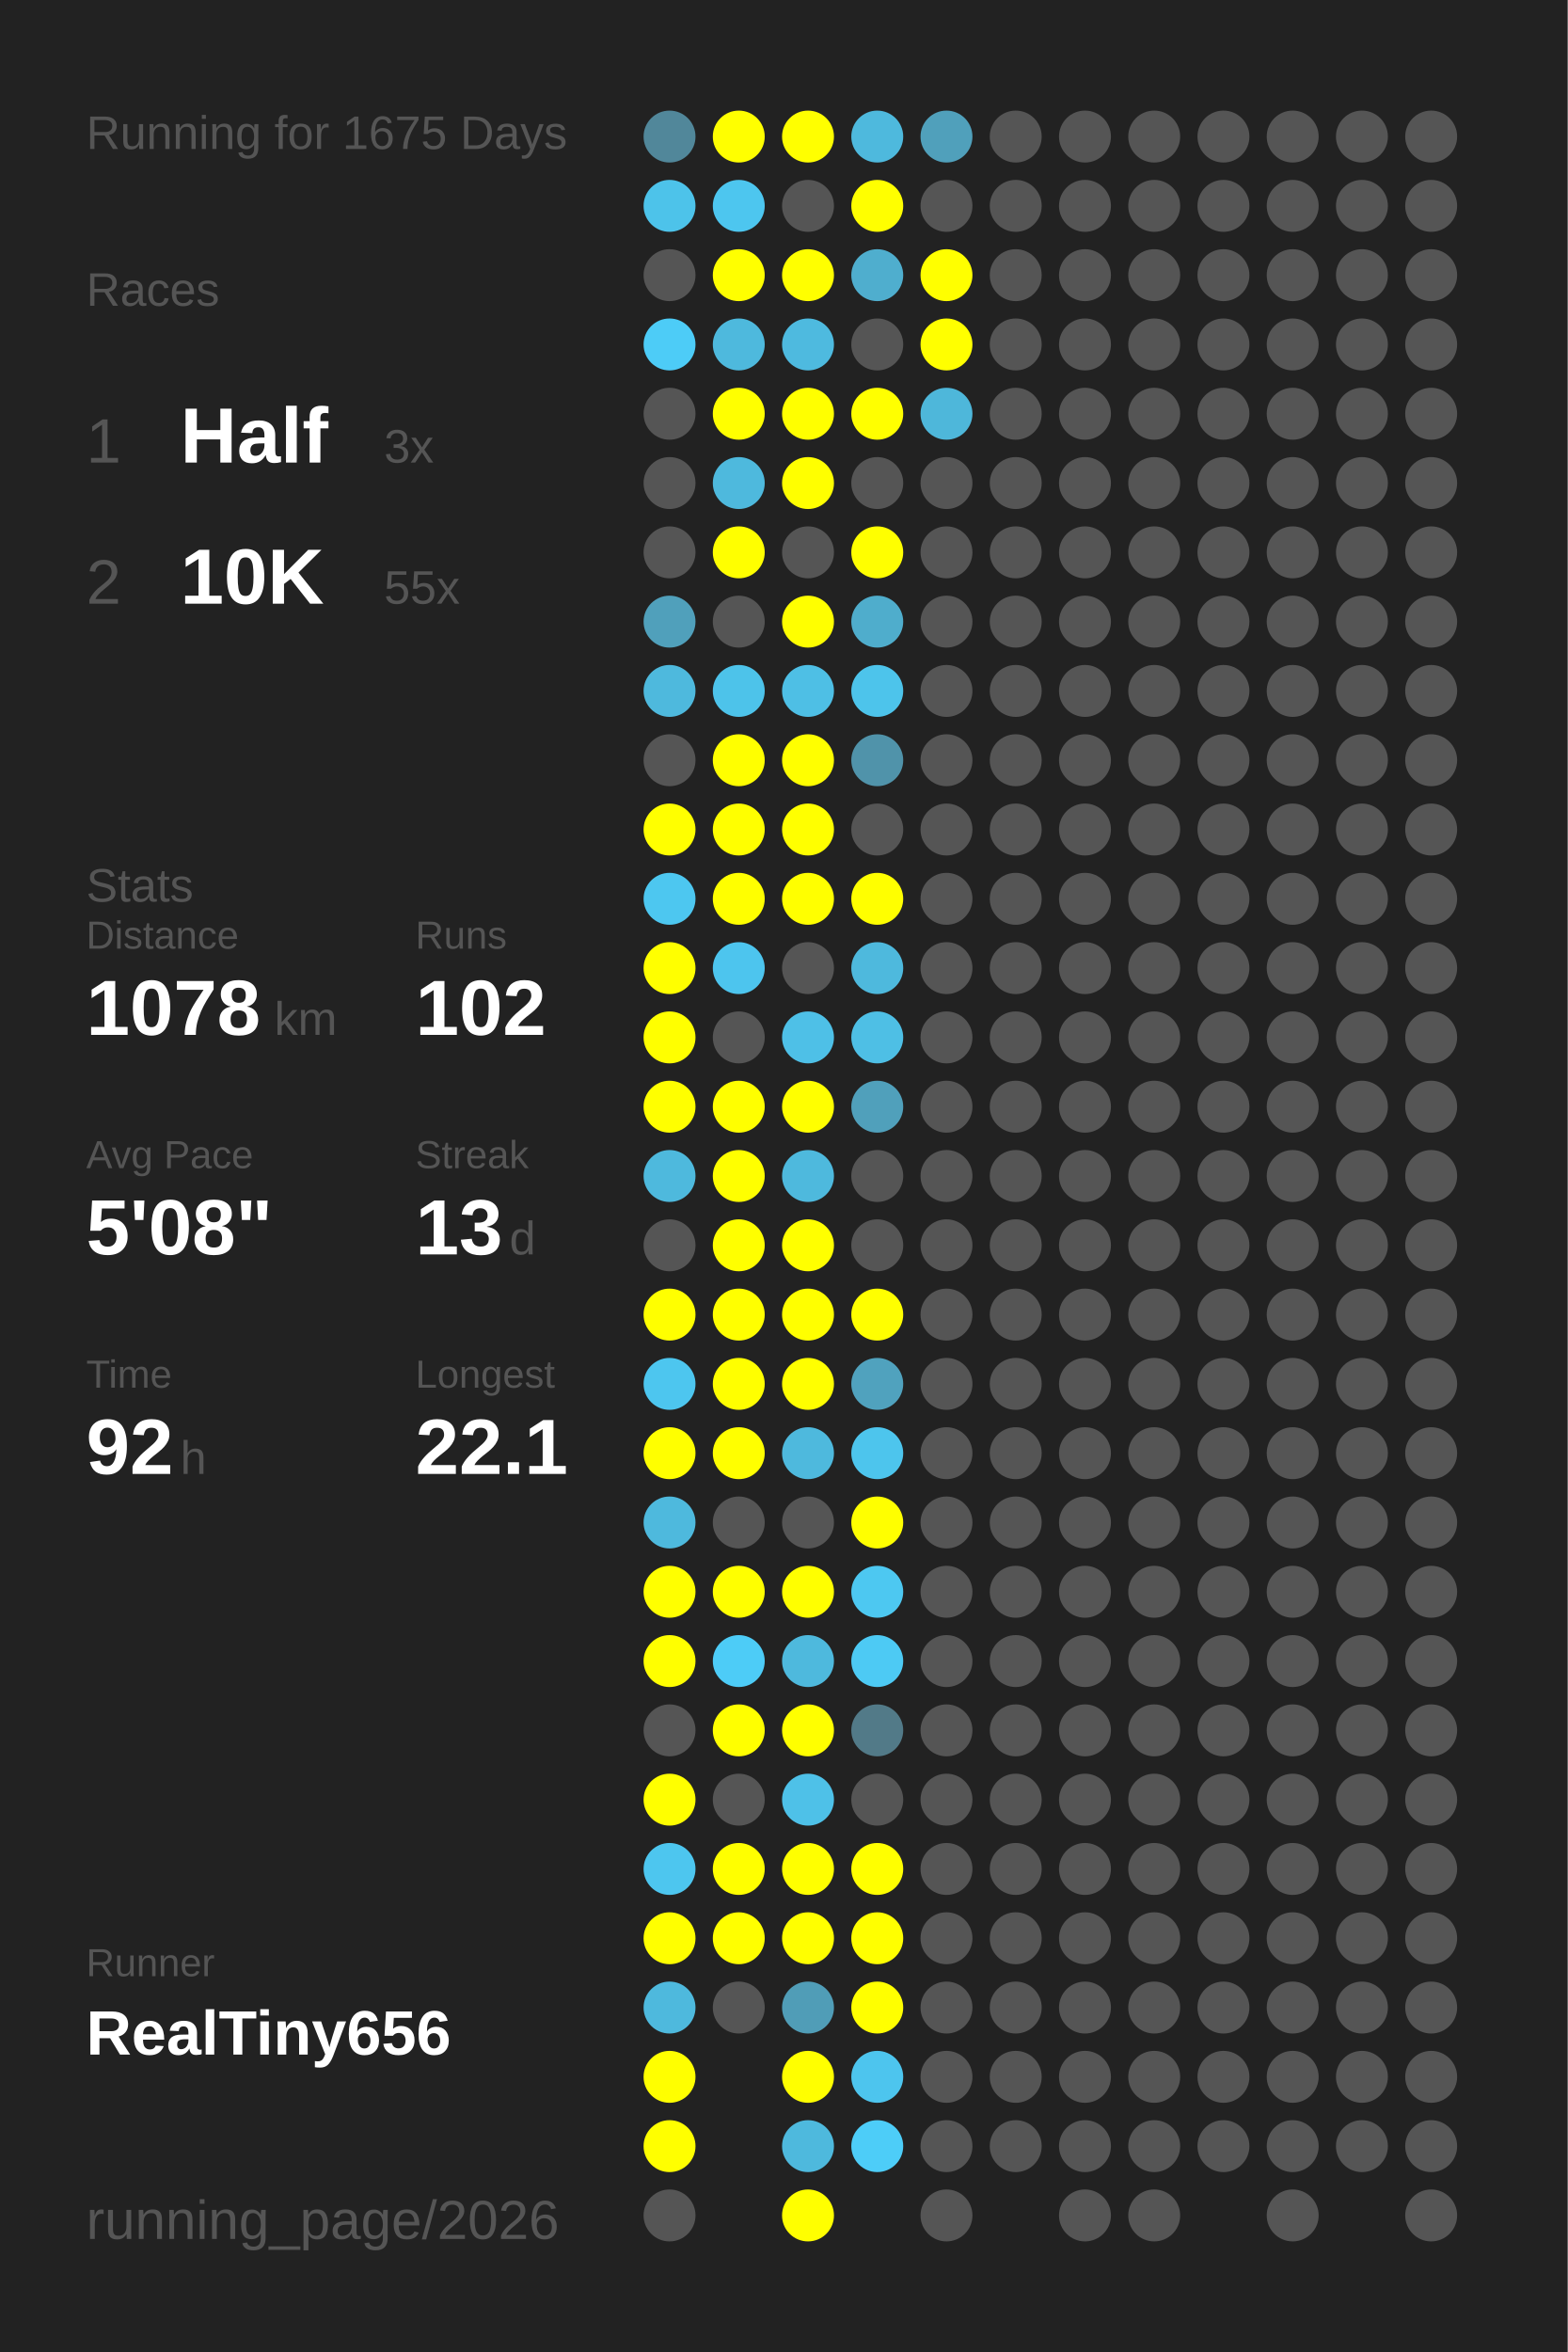
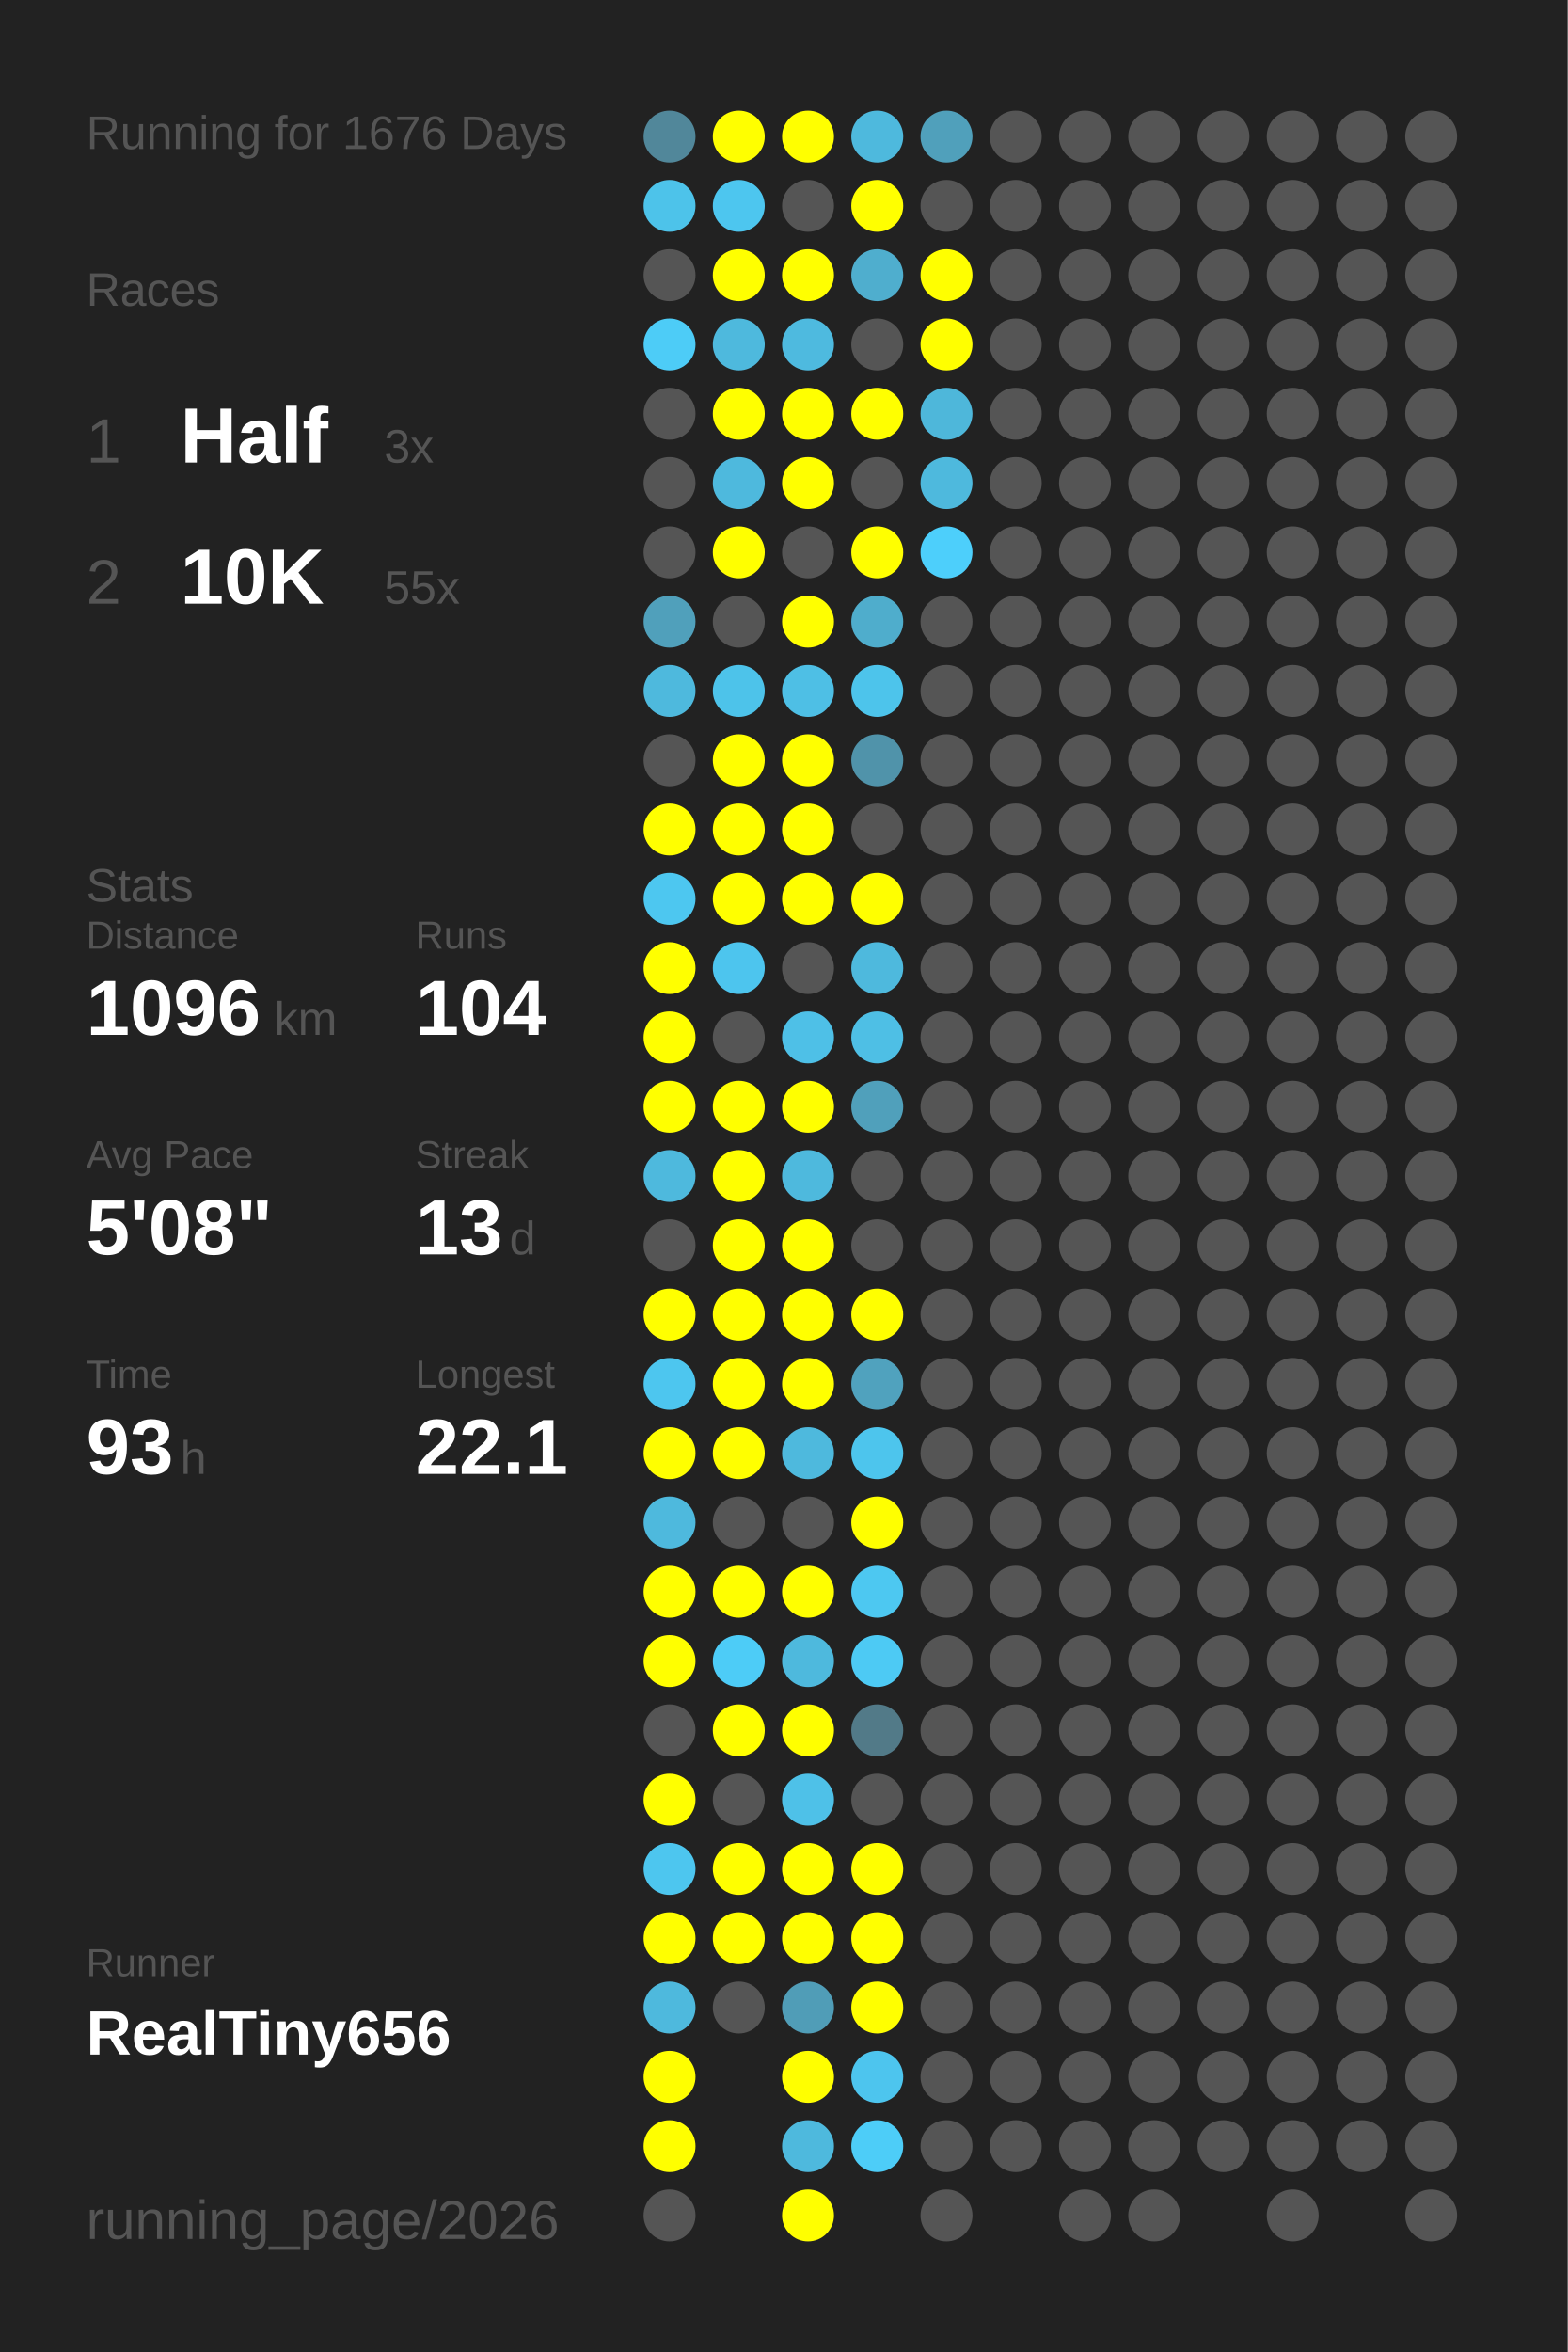
<svg xmlns="http://www.w3.org/2000/svg" baseProfile="full" height="300mm" version="1.1" viewBox="0,0,200,300" width="200mm">
  <defs />
  <rect fill="#222222" height="300" width="200" x="0" y="0" />
-   <text fill="#555555" style="font-size:6px; font-family:Arial;" x="11" y="19">Running for 1675 Days</text>
+   <text fill="#555555" style="font-size:6px; font-family:Arial;" x="11" y="19">Running for 1676 Days</text>
  <text fill="#555555" style="font-size:6px; font-family:Arial;" x="11" y="39">Races</text>
  <text fill="#555555" style="font-size:8px; font-family:Arial;" x="11" y="59">1</text>
  <text fill="#FFFFFF" style="font-size:10px; font-family:Arial; font-weight:bold;" x="23" y="59">Half</text>
  <text fill="#555555" style="font-size:6px; font-family:Arial;" x="49" y="59">3x</text>
  <text fill="#555555" style="font-size:8px; font-family:Arial;" x="11" y="77">2</text>
  <text fill="#FFFFFF" style="font-size:10px; font-family:Arial; font-weight:bold;" x="23" y="77">10K</text>
  <text fill="#555555" style="font-size:6px; font-family:Arial;" x="49" y="77">55x</text>
  <text fill="#555555" style="font-size:6px; font-family:Arial;" x="11" y="115">Stats</text>
  <text fill="#555555" style="font-size:5px; font-family:Arial;" x="11" y="121">Distance</text>
-   <text fill="#FFFFFF" style="font-size:10px; font-family:Arial; font-weight:bold;" x="11" y="132">1078</text>
+   <text fill="#FFFFFF" style="font-size:10px; font-family:Arial; font-weight:bold;" x="11" y="132">1096</text>
  <text fill="#555555" style="font-size:6px; font-family:Arial;" x="35" y="132">km</text>
  <text fill="#555555" style="font-size:5px; font-family:Arial;" x="53" y="121">Runs</text>
-   <text fill="#FFFFFF" style="font-size:10px; font-family:Arial; font-weight:bold;" x="53" y="132">102</text>
+   <text fill="#FFFFFF" style="font-size:10px; font-family:Arial; font-weight:bold;" x="53" y="132">104</text>
  <text fill="#555555" style="font-size:5px; font-family:Arial;" x="11" y="149">Avg Pace</text>
  <text fill="#FFFFFF" style="font-size:10px; font-family:Arial; font-weight:bold;" x="11" y="160">5'08"</text>
  <text fill="#555555" style="font-size:5px; font-family:Arial;" x="53" y="149">Streak</text>
  <text fill="#FFFFFF" style="font-size:10px; font-family:Arial; font-weight:bold;" x="53" y="160">13</text>
  <text fill="#555555" style="font-size:6px; font-family:Arial;" x="65" y="160">d</text>
  <text fill="#555555" style="font-size:5px; font-family:Arial;" x="11" y="177">Time</text>
-   <text fill="#FFFFFF" style="font-size:10px; font-family:Arial; font-weight:bold;" x="11" y="188">92</text>
+   <text fill="#FFFFFF" style="font-size:10px; font-family:Arial; font-weight:bold;" x="11" y="188">93</text>
  <text fill="#555555" style="font-size:6px; font-family:Arial;" x="23" y="188">h</text>
  <text fill="#555555" style="font-size:5px; font-family:Arial;" x="53" y="177">Longest</text>
  <text fill="#FFFFFF" style="font-size:10px; font-family:Arial; font-weight:bold;" x="53" y="188">22.1</text>
  <text fill="#555555" style="font-size:5px; font-family:Arial;" x="11" y="252.065">Runner</text>
  <text fill="#FFFFFF" style="font-size:8px; font-family:Arial; font-weight:bold;" x="11" y="262.065">RealTiny656</text>
  <text fill="#555555" style="font-size:7px; font-family:Arial;" x="11" y="285.581">running_page/2026</text>
  <circle cx="85.417" cy="17.419" fill="#51879a" r="3.312" />
  <circle cx="85.417" cy="26.258" fill="#4dc3ea" r="3.312" />
  <circle cx="85.417" cy="35.097" fill="#555555" r="3.312" />
  <circle cx="85.417" cy="43.935" fill="#4dccf7" r="3.312" />
  <circle cx="85.417" cy="52.774" fill="#555555" r="3.312" />
  <circle cx="85.417" cy="61.613" fill="#555555" r="3.312" />
  <circle cx="85.417" cy="70.452" fill="#555555" r="3.312" />
  <circle cx="85.417" cy="79.29" fill="#50a0bb" r="3.312" />
  <circle cx="85.417" cy="88.129" fill="#4eb9dd" r="3.312" />
  <circle cx="85.417" cy="96.968" fill="#555555" r="3.312" />
  <circle cx="85.417" cy="105.806" fill="#FFFF00" r="3.312" />
  <circle cx="85.417" cy="114.645" fill="#4dc7f0" r="3.312" />
  <circle cx="85.417" cy="123.484" fill="#FFFF00" r="3.312" />
  <circle cx="85.417" cy="132.323" fill="#FFFF00" r="3.312" />
  <circle cx="85.417" cy="141.161" fill="#FFFF00" r="3.312" />
  <circle cx="85.417" cy="150" fill="#4eb9dd" r="3.312" />
  <circle cx="85.417" cy="158.839" fill="#555555" r="3.312" />
  <circle cx="85.417" cy="167.677" fill="#FFFF00" r="3.312" />
  <circle cx="85.417" cy="176.516" fill="#4dc6ef" r="3.312" />
  <circle cx="85.417" cy="185.355" fill="#FFFF00" r="3.312" />
  <circle cx="85.417" cy="194.194" fill="#4eb9dd" r="3.312" />
  <circle cx="85.417" cy="203.032" fill="#FFFF00" r="3.312" />
  <circle cx="85.417" cy="211.871" fill="#FFFF00" r="3.312" />
  <circle cx="85.417" cy="220.71" fill="#555555" r="3.312" />
  <circle cx="85.417" cy="229.548" fill="#FFFF00" r="3.312" />
  <circle cx="85.417" cy="238.387" fill="#4dc6ef" r="3.312" />
  <circle cx="85.417" cy="247.226" fill="#FFFF00" r="3.312" />
  <circle cx="85.417" cy="256.065" fill="#4eb9dd" r="3.312" />
  <circle cx="85.417" cy="264.903" fill="#FFFF00" r="3.312" />
  <circle cx="85.417" cy="273.742" fill="#FFFF00" r="3.312" />
  <circle cx="85.417" cy="282.581" fill="#555555" r="3.312" />
  <circle cx="94.25" cy="17.419" fill="#FFFF00" r="3.312" />
  <circle cx="94.25" cy="26.258" fill="#4dc6ef" r="3.312" />
  <circle cx="94.25" cy="35.097" fill="#FFFF00" r="3.312" />
  <circle cx="94.25" cy="43.935" fill="#4eb9dd" r="3.312" />
  <circle cx="94.25" cy="52.774" fill="#FFFF00" r="3.312" />
  <circle cx="94.25" cy="61.613" fill="#4eb9dd" r="3.312" />
  <circle cx="94.25" cy="70.452" fill="#FFFF00" r="3.312" />
  <circle cx="94.25" cy="79.29" fill="#555555" r="3.312" />
  <circle cx="94.25" cy="88.129" fill="#4dc3ea" r="3.312" />
  <circle cx="94.25" cy="96.968" fill="#FFFF00" r="3.312" />
  <circle cx="94.25" cy="105.806" fill="#FFFF00" r="3.312" />
  <circle cx="94.25" cy="114.645" fill="#FFFF00" r="3.312" />
  <circle cx="94.25" cy="123.484" fill="#4dc5ee" r="3.312" />
  <circle cx="94.25" cy="132.323" fill="#555555" r="3.312" />
  <circle cx="94.25" cy="141.161" fill="#FFFF00" r="3.312" />
  <circle cx="94.25" cy="150" fill="#FFFF00" r="3.312" />
  <circle cx="94.25" cy="158.839" fill="#FFFF00" r="3.312" />
  <circle cx="94.25" cy="167.677" fill="#FFFF00" r="3.312" />
  <circle cx="94.25" cy="176.516" fill="#FFFF00" r="3.312" />
  <circle cx="94.25" cy="185.355" fill="#FFFF00" r="3.312" />
  <circle cx="94.25" cy="194.194" fill="#555555" r="3.312" />
  <circle cx="94.25" cy="203.032" fill="#FFFF00" r="3.312" />
  <circle cx="94.25" cy="211.871" fill="#4dccf7" r="3.312" />
  <circle cx="94.25" cy="220.71" fill="#FFFF00" r="3.312" />
  <circle cx="94.25" cy="229.548" fill="#555555" r="3.312" />
  <circle cx="94.25" cy="238.387" fill="#FFFF00" r="3.312" />
  <circle cx="94.25" cy="247.226" fill="#FFFF00" r="3.312" />
  <circle cx="94.25" cy="256.065" fill="#555555" r="3.312" />
  <circle cx="103.083" cy="17.419" fill="#FFFF00" r="3.312" />
  <circle cx="103.083" cy="26.258" fill="#555555" r="3.312" />
  <circle cx="103.083" cy="35.097" fill="#FFFF00" r="3.312" />
  <circle cx="103.083" cy="43.935" fill="#4ebadf" r="3.312" />
  <circle cx="103.083" cy="52.774" fill="#FFFF00" r="3.312" />
  <circle cx="103.083" cy="61.613" fill="#FFFF00" r="3.312" />
  <circle cx="103.083" cy="70.452" fill="#555555" r="3.312" />
  <circle cx="103.083" cy="79.29" fill="#FFFF00" r="3.312" />
  <circle cx="103.083" cy="88.129" fill="#4ebfe5" r="3.312" />
  <circle cx="103.083" cy="96.968" fill="#FFFF00" r="3.312" />
  <circle cx="103.083" cy="105.806" fill="#FFFF00" r="3.312" />
  <circle cx="103.083" cy="114.645" fill="#FFFF00" r="3.312" />
  <circle cx="103.083" cy="123.484" fill="#555555" r="3.312" />
  <circle cx="103.083" cy="132.323" fill="#4ec0e7" r="3.312" />
  <circle cx="103.083" cy="141.161" fill="#FFFF00" r="3.312" />
  <circle cx="103.083" cy="150" fill="#4eb9dd" r="3.312" />
  <circle cx="103.083" cy="158.839" fill="#FFFF00" r="3.312" />
  <circle cx="103.083" cy="167.677" fill="#FFFF00" r="3.312" />
  <circle cx="103.083" cy="176.516" fill="#FFFF00" r="3.312" />
  <circle cx="103.083" cy="185.355" fill="#4eb9dd" r="3.312" />
  <circle cx="103.083" cy="194.194" fill="#555555" r="3.312" />
  <circle cx="103.083" cy="203.032" fill="#FFFF00" r="3.312" />
  <circle cx="103.083" cy="211.871" fill="#4eb9dd" r="3.312" />
  <circle cx="103.083" cy="220.71" fill="#FFFF00" r="3.312" />
  <circle cx="103.083" cy="229.548" fill="#4ec1e8" r="3.312" />
  <circle cx="103.083" cy="238.387" fill="#FFFF00" r="3.312" />
  <circle cx="103.083" cy="247.226" fill="#FFFF00" r="3.312" />
  <circle cx="103.083" cy="256.065" fill="#509db7" r="3.312" />
  <circle cx="103.083" cy="264.903" fill="#FFFF00" r="3.312" />
  <circle cx="103.083" cy="273.742" fill="#4eb9dd" r="3.312" />
  <circle cx="103.083" cy="282.581" fill="#FFFF00" r="3.312" />
  <circle cx="111.917" cy="17.419" fill="#4eb9dd" r="3.312" />
  <circle cx="111.917" cy="26.258" fill="#FFFF00" r="3.312" />
  <circle cx="111.917" cy="35.097" fill="#4faece" r="3.312" />
  <circle cx="111.917" cy="43.935" fill="#555555" r="3.312" />
  <circle cx="111.917" cy="52.774" fill="#FFFF00" r="3.312" />
  <circle cx="111.917" cy="61.613" fill="#555555" r="3.312" />
  <circle cx="111.917" cy="70.452" fill="#FFFF00" r="3.312" />
  <circle cx="111.917" cy="79.29" fill="#4fadcc" r="3.312" />
  <circle cx="111.917" cy="88.129" fill="#4dc4eb" r="3.312" />
  <circle cx="111.917" cy="96.968" fill="#5093aa" r="3.312" />
  <circle cx="111.917" cy="105.806" fill="#555555" r="3.312" />
  <circle cx="111.917" cy="114.645" fill="#FFFF00" r="3.312" />
  <circle cx="111.917" cy="123.484" fill="#4eb9dd" r="3.312" />
  <circle cx="111.917" cy="132.323" fill="#4ebfe5" r="3.312" />
  <circle cx="111.917" cy="141.161" fill="#50a0bb" r="3.312" />
  <circle cx="111.917" cy="150" fill="#555555" r="3.312" />
  <circle cx="111.917" cy="158.839" fill="#555555" r="3.312" />
  <circle cx="111.917" cy="167.677" fill="#FFFF00" r="3.312" />
  <circle cx="111.917" cy="176.516" fill="#50a2be" r="3.312" />
  <circle cx="111.917" cy="185.355" fill="#4dc5ed" r="3.312" />
  <circle cx="111.917" cy="194.194" fill="#FFFF00" r="3.312" />
  <circle cx="111.917" cy="203.032" fill="#4dc8f1" r="3.312" />
  <circle cx="111.917" cy="211.871" fill="#4dcaf4" r="3.312" />
  <circle cx="111.917" cy="220.71" fill="#527a88" r="3.312" />
  <circle cx="111.917" cy="229.548" fill="#555555" r="3.312" />
  <circle cx="111.917" cy="238.387" fill="#FFFF00" r="3.312" />
  <circle cx="111.917" cy="247.226" fill="#FFFF00" r="3.312" />
  <circle cx="111.917" cy="256.065" fill="#FFFF00" r="3.312" />
  <circle cx="111.917" cy="264.903" fill="#4dc5ee" r="3.312" />
  <circle cx="111.917" cy="273.742" fill="#4dcdf8" r="3.312" />
  <circle cx="120.75" cy="17.419" fill="#50a0bb" r="3.312" />
  <circle cx="120.75" cy="26.258" fill="#555555" r="3.312" />
  <circle cx="120.75" cy="35.097" fill="#FFFF00" r="3.312" />
  <circle cx="120.75" cy="43.935" fill="#FFFF00" r="3.312" />
  <circle cx="120.75" cy="52.774" fill="#4eb7da" r="3.312" />
-   <circle cx="120.75" cy="61.613" fill="#555555" r="3.312" />
-   <circle cx="120.75" cy="70.452" fill="#555555" r="3.312" />
+   <circle cx="120.75" cy="61.613" fill="#4eb9dd" r="3.312" />
+   <circle cx="120.75" cy="70.452" fill="#4dcffb" r="3.312" />
  <circle cx="120.75" cy="79.29" fill="#555555" r="3.312" />
  <circle cx="120.75" cy="88.129" fill="#555555" r="3.312" />
  <circle cx="120.75" cy="96.968" fill="#555555" r="3.312" />
  <circle cx="120.75" cy="105.806" fill="#555555" r="3.312" />
  <circle cx="120.75" cy="114.645" fill="#555555" r="3.312" />
  <circle cx="120.75" cy="123.484" fill="#555555" r="3.312" />
  <circle cx="120.75" cy="132.323" fill="#555555" r="3.312" />
  <circle cx="120.75" cy="141.161" fill="#555555" r="3.312" />
  <circle cx="120.75" cy="150" fill="#555555" r="3.312" />
  <circle cx="120.75" cy="158.839" fill="#555555" r="3.312" />
  <circle cx="120.75" cy="167.677" fill="#555555" r="3.312" />
  <circle cx="120.75" cy="176.516" fill="#555555" r="3.312" />
  <circle cx="120.75" cy="185.355" fill="#555555" r="3.312" />
  <circle cx="120.75" cy="194.194" fill="#555555" r="3.312" />
  <circle cx="120.75" cy="203.032" fill="#555555" r="3.312" />
  <circle cx="120.75" cy="211.871" fill="#555555" r="3.312" />
  <circle cx="120.75" cy="220.71" fill="#555555" r="3.312" />
  <circle cx="120.75" cy="229.548" fill="#555555" r="3.312" />
  <circle cx="120.75" cy="238.387" fill="#555555" r="3.312" />
  <circle cx="120.75" cy="247.226" fill="#555555" r="3.312" />
  <circle cx="120.75" cy="256.065" fill="#555555" r="3.312" />
  <circle cx="120.75" cy="264.903" fill="#555555" r="3.312" />
  <circle cx="120.75" cy="273.742" fill="#555555" r="3.312" />
  <circle cx="120.75" cy="282.581" fill="#555555" r="3.312" />
  <circle cx="129.583" cy="17.419" fill="#555555" r="3.312" />
  <circle cx="129.583" cy="26.258" fill="#555555" r="3.312" />
  <circle cx="129.583" cy="35.097" fill="#555555" r="3.312" />
  <circle cx="129.583" cy="43.935" fill="#555555" r="3.312" />
  <circle cx="129.583" cy="52.774" fill="#555555" r="3.312" />
  <circle cx="129.583" cy="61.613" fill="#555555" r="3.312" />
  <circle cx="129.583" cy="70.452" fill="#555555" r="3.312" />
  <circle cx="129.583" cy="79.29" fill="#555555" r="3.312" />
  <circle cx="129.583" cy="88.129" fill="#555555" r="3.312" />
  <circle cx="129.583" cy="96.968" fill="#555555" r="3.312" />
  <circle cx="129.583" cy="105.806" fill="#555555" r="3.312" />
  <circle cx="129.583" cy="114.645" fill="#555555" r="3.312" />
  <circle cx="129.583" cy="123.484" fill="#555555" r="3.312" />
  <circle cx="129.583" cy="132.323" fill="#555555" r="3.312" />
  <circle cx="129.583" cy="141.161" fill="#555555" r="3.312" />
  <circle cx="129.583" cy="150" fill="#555555" r="3.312" />
  <circle cx="129.583" cy="158.839" fill="#555555" r="3.312" />
  <circle cx="129.583" cy="167.677" fill="#555555" r="3.312" />
  <circle cx="129.583" cy="176.516" fill="#555555" r="3.312" />
  <circle cx="129.583" cy="185.355" fill="#555555" r="3.312" />
  <circle cx="129.583" cy="194.194" fill="#555555" r="3.312" />
  <circle cx="129.583" cy="203.032" fill="#555555" r="3.312" />
  <circle cx="129.583" cy="211.871" fill="#555555" r="3.312" />
  <circle cx="129.583" cy="220.71" fill="#555555" r="3.312" />
  <circle cx="129.583" cy="229.548" fill="#555555" r="3.312" />
  <circle cx="129.583" cy="238.387" fill="#555555" r="3.312" />
  <circle cx="129.583" cy="247.226" fill="#555555" r="3.312" />
  <circle cx="129.583" cy="256.065" fill="#555555" r="3.312" />
  <circle cx="129.583" cy="264.903" fill="#555555" r="3.312" />
  <circle cx="129.583" cy="273.742" fill="#555555" r="3.312" />
  <circle cx="138.417" cy="17.419" fill="#555555" r="3.312" />
  <circle cx="138.417" cy="26.258" fill="#555555" r="3.312" />
  <circle cx="138.417" cy="35.097" fill="#555555" r="3.312" />
  <circle cx="138.417" cy="43.935" fill="#555555" r="3.312" />
  <circle cx="138.417" cy="52.774" fill="#555555" r="3.312" />
  <circle cx="138.417" cy="61.613" fill="#555555" r="3.312" />
  <circle cx="138.417" cy="70.452" fill="#555555" r="3.312" />
  <circle cx="138.417" cy="79.29" fill="#555555" r="3.312" />
  <circle cx="138.417" cy="88.129" fill="#555555" r="3.312" />
  <circle cx="138.417" cy="96.968" fill="#555555" r="3.312" />
  <circle cx="138.417" cy="105.806" fill="#555555" r="3.312" />
  <circle cx="138.417" cy="114.645" fill="#555555" r="3.312" />
  <circle cx="138.417" cy="123.484" fill="#555555" r="3.312" />
  <circle cx="138.417" cy="132.323" fill="#555555" r="3.312" />
  <circle cx="138.417" cy="141.161" fill="#555555" r="3.312" />
  <circle cx="138.417" cy="150" fill="#555555" r="3.312" />
  <circle cx="138.417" cy="158.839" fill="#555555" r="3.312" />
  <circle cx="138.417" cy="167.677" fill="#555555" r="3.312" />
  <circle cx="138.417" cy="176.516" fill="#555555" r="3.312" />
  <circle cx="138.417" cy="185.355" fill="#555555" r="3.312" />
  <circle cx="138.417" cy="194.194" fill="#555555" r="3.312" />
  <circle cx="138.417" cy="203.032" fill="#555555" r="3.312" />
  <circle cx="138.417" cy="211.871" fill="#555555" r="3.312" />
  <circle cx="138.417" cy="220.71" fill="#555555" r="3.312" />
  <circle cx="138.417" cy="229.548" fill="#555555" r="3.312" />
  <circle cx="138.417" cy="238.387" fill="#555555" r="3.312" />
  <circle cx="138.417" cy="247.226" fill="#555555" r="3.312" />
  <circle cx="138.417" cy="256.065" fill="#555555" r="3.312" />
  <circle cx="138.417" cy="264.903" fill="#555555" r="3.312" />
  <circle cx="138.417" cy="273.742" fill="#555555" r="3.312" />
  <circle cx="138.417" cy="282.581" fill="#555555" r="3.312" />
  <circle cx="147.25" cy="17.419" fill="#555555" r="3.312" />
  <circle cx="147.25" cy="26.258" fill="#555555" r="3.312" />
  <circle cx="147.25" cy="35.097" fill="#555555" r="3.312" />
  <circle cx="147.25" cy="43.935" fill="#555555" r="3.312" />
  <circle cx="147.25" cy="52.774" fill="#555555" r="3.312" />
  <circle cx="147.25" cy="61.613" fill="#555555" r="3.312" />
  <circle cx="147.25" cy="70.452" fill="#555555" r="3.312" />
  <circle cx="147.25" cy="79.29" fill="#555555" r="3.312" />
  <circle cx="147.25" cy="88.129" fill="#555555" r="3.312" />
  <circle cx="147.25" cy="96.968" fill="#555555" r="3.312" />
  <circle cx="147.25" cy="105.806" fill="#555555" r="3.312" />
  <circle cx="147.25" cy="114.645" fill="#555555" r="3.312" />
  <circle cx="147.25" cy="123.484" fill="#555555" r="3.312" />
  <circle cx="147.25" cy="132.323" fill="#555555" r="3.312" />
  <circle cx="147.25" cy="141.161" fill="#555555" r="3.312" />
  <circle cx="147.25" cy="150" fill="#555555" r="3.312" />
  <circle cx="147.25" cy="158.839" fill="#555555" r="3.312" />
  <circle cx="147.25" cy="167.677" fill="#555555" r="3.312" />
  <circle cx="147.25" cy="176.516" fill="#555555" r="3.312" />
  <circle cx="147.25" cy="185.355" fill="#555555" r="3.312" />
  <circle cx="147.25" cy="194.194" fill="#555555" r="3.312" />
  <circle cx="147.25" cy="203.032" fill="#555555" r="3.312" />
  <circle cx="147.25" cy="211.871" fill="#555555" r="3.312" />
  <circle cx="147.25" cy="220.71" fill="#555555" r="3.312" />
  <circle cx="147.25" cy="229.548" fill="#555555" r="3.312" />
  <circle cx="147.25" cy="238.387" fill="#555555" r="3.312" />
  <circle cx="147.25" cy="247.226" fill="#555555" r="3.312" />
  <circle cx="147.25" cy="256.065" fill="#555555" r="3.312" />
  <circle cx="147.25" cy="264.903" fill="#555555" r="3.312" />
  <circle cx="147.25" cy="273.742" fill="#555555" r="3.312" />
  <circle cx="147.25" cy="282.581" fill="#555555" r="3.312" />
  <circle cx="156.083" cy="17.419" fill="#555555" r="3.312" />
  <circle cx="156.083" cy="26.258" fill="#555555" r="3.312" />
  <circle cx="156.083" cy="35.097" fill="#555555" r="3.312" />
  <circle cx="156.083" cy="43.935" fill="#555555" r="3.312" />
  <circle cx="156.083" cy="52.774" fill="#555555" r="3.312" />
  <circle cx="156.083" cy="61.613" fill="#555555" r="3.312" />
  <circle cx="156.083" cy="70.452" fill="#555555" r="3.312" />
  <circle cx="156.083" cy="79.29" fill="#555555" r="3.312" />
  <circle cx="156.083" cy="88.129" fill="#555555" r="3.312" />
  <circle cx="156.083" cy="96.968" fill="#555555" r="3.312" />
  <circle cx="156.083" cy="105.806" fill="#555555" r="3.312" />
  <circle cx="156.083" cy="114.645" fill="#555555" r="3.312" />
  <circle cx="156.083" cy="123.484" fill="#555555" r="3.312" />
  <circle cx="156.083" cy="132.323" fill="#555555" r="3.312" />
  <circle cx="156.083" cy="141.161" fill="#555555" r="3.312" />
  <circle cx="156.083" cy="150" fill="#555555" r="3.312" />
  <circle cx="156.083" cy="158.839" fill="#555555" r="3.312" />
  <circle cx="156.083" cy="167.677" fill="#555555" r="3.312" />
  <circle cx="156.083" cy="176.516" fill="#555555" r="3.312" />
  <circle cx="156.083" cy="185.355" fill="#555555" r="3.312" />
  <circle cx="156.083" cy="194.194" fill="#555555" r="3.312" />
  <circle cx="156.083" cy="203.032" fill="#555555" r="3.312" />
  <circle cx="156.083" cy="211.871" fill="#555555" r="3.312" />
  <circle cx="156.083" cy="220.71" fill="#555555" r="3.312" />
  <circle cx="156.083" cy="229.548" fill="#555555" r="3.312" />
  <circle cx="156.083" cy="238.387" fill="#555555" r="3.312" />
  <circle cx="156.083" cy="247.226" fill="#555555" r="3.312" />
  <circle cx="156.083" cy="256.065" fill="#555555" r="3.312" />
  <circle cx="156.083" cy="264.903" fill="#555555" r="3.312" />
  <circle cx="156.083" cy="273.742" fill="#555555" r="3.312" />
  <circle cx="164.917" cy="17.419" fill="#555555" r="3.312" />
  <circle cx="164.917" cy="26.258" fill="#555555" r="3.312" />
  <circle cx="164.917" cy="35.097" fill="#555555" r="3.312" />
  <circle cx="164.917" cy="43.935" fill="#555555" r="3.312" />
  <circle cx="164.917" cy="52.774" fill="#555555" r="3.312" />
  <circle cx="164.917" cy="61.613" fill="#555555" r="3.312" />
  <circle cx="164.917" cy="70.452" fill="#555555" r="3.312" />
  <circle cx="164.917" cy="79.29" fill="#555555" r="3.312" />
  <circle cx="164.917" cy="88.129" fill="#555555" r="3.312" />
  <circle cx="164.917" cy="96.968" fill="#555555" r="3.312" />
  <circle cx="164.917" cy="105.806" fill="#555555" r="3.312" />
  <circle cx="164.917" cy="114.645" fill="#555555" r="3.312" />
  <circle cx="164.917" cy="123.484" fill="#555555" r="3.312" />
  <circle cx="164.917" cy="132.323" fill="#555555" r="3.312" />
  <circle cx="164.917" cy="141.161" fill="#555555" r="3.312" />
  <circle cx="164.917" cy="150" fill="#555555" r="3.312" />
  <circle cx="164.917" cy="158.839" fill="#555555" r="3.312" />
  <circle cx="164.917" cy="167.677" fill="#555555" r="3.312" />
  <circle cx="164.917" cy="176.516" fill="#555555" r="3.312" />
  <circle cx="164.917" cy="185.355" fill="#555555" r="3.312" />
  <circle cx="164.917" cy="194.194" fill="#555555" r="3.312" />
  <circle cx="164.917" cy="203.032" fill="#555555" r="3.312" />
  <circle cx="164.917" cy="211.871" fill="#555555" r="3.312" />
  <circle cx="164.917" cy="220.71" fill="#555555" r="3.312" />
  <circle cx="164.917" cy="229.548" fill="#555555" r="3.312" />
  <circle cx="164.917" cy="238.387" fill="#555555" r="3.312" />
  <circle cx="164.917" cy="247.226" fill="#555555" r="3.312" />
  <circle cx="164.917" cy="256.065" fill="#555555" r="3.312" />
  <circle cx="164.917" cy="264.903" fill="#555555" r="3.312" />
  <circle cx="164.917" cy="273.742" fill="#555555" r="3.312" />
  <circle cx="164.917" cy="282.581" fill="#555555" r="3.312" />
  <circle cx="173.75" cy="17.419" fill="#555555" r="3.312" />
  <circle cx="173.75" cy="26.258" fill="#555555" r="3.312" />
  <circle cx="173.75" cy="35.097" fill="#555555" r="3.312" />
  <circle cx="173.75" cy="43.935" fill="#555555" r="3.312" />
  <circle cx="173.75" cy="52.774" fill="#555555" r="3.312" />
  <circle cx="173.75" cy="61.613" fill="#555555" r="3.312" />
  <circle cx="173.75" cy="70.452" fill="#555555" r="3.312" />
  <circle cx="173.75" cy="79.29" fill="#555555" r="3.312" />
  <circle cx="173.75" cy="88.129" fill="#555555" r="3.312" />
  <circle cx="173.75" cy="96.968" fill="#555555" r="3.312" />
  <circle cx="173.75" cy="105.806" fill="#555555" r="3.312" />
  <circle cx="173.75" cy="114.645" fill="#555555" r="3.312" />
  <circle cx="173.75" cy="123.484" fill="#555555" r="3.312" />
  <circle cx="173.75" cy="132.323" fill="#555555" r="3.312" />
  <circle cx="173.75" cy="141.161" fill="#555555" r="3.312" />
  <circle cx="173.75" cy="150" fill="#555555" r="3.312" />
  <circle cx="173.75" cy="158.839" fill="#555555" r="3.312" />
  <circle cx="173.75" cy="167.677" fill="#555555" r="3.312" />
  <circle cx="173.75" cy="176.516" fill="#555555" r="3.312" />
  <circle cx="173.75" cy="185.355" fill="#555555" r="3.312" />
  <circle cx="173.75" cy="194.194" fill="#555555" r="3.312" />
  <circle cx="173.75" cy="203.032" fill="#555555" r="3.312" />
  <circle cx="173.75" cy="211.871" fill="#555555" r="3.312" />
  <circle cx="173.75" cy="220.71" fill="#555555" r="3.312" />
  <circle cx="173.75" cy="229.548" fill="#555555" r="3.312" />
  <circle cx="173.75" cy="238.387" fill="#555555" r="3.312" />
  <circle cx="173.75" cy="247.226" fill="#555555" r="3.312" />
  <circle cx="173.75" cy="256.065" fill="#555555" r="3.312" />
  <circle cx="173.75" cy="264.903" fill="#555555" r="3.312" />
  <circle cx="173.75" cy="273.742" fill="#555555" r="3.312" />
  <circle cx="182.583" cy="17.419" fill="#555555" r="3.312" />
  <circle cx="182.583" cy="26.258" fill="#555555" r="3.312" />
  <circle cx="182.583" cy="35.097" fill="#555555" r="3.312" />
  <circle cx="182.583" cy="43.935" fill="#555555" r="3.312" />
  <circle cx="182.583" cy="52.774" fill="#555555" r="3.312" />
  <circle cx="182.583" cy="61.613" fill="#555555" r="3.312" />
  <circle cx="182.583" cy="70.452" fill="#555555" r="3.312" />
  <circle cx="182.583" cy="79.29" fill="#555555" r="3.312" />
  <circle cx="182.583" cy="88.129" fill="#555555" r="3.312" />
  <circle cx="182.583" cy="96.968" fill="#555555" r="3.312" />
  <circle cx="182.583" cy="105.806" fill="#555555" r="3.312" />
  <circle cx="182.583" cy="114.645" fill="#555555" r="3.312" />
  <circle cx="182.583" cy="123.484" fill="#555555" r="3.312" />
  <circle cx="182.583" cy="132.323" fill="#555555" r="3.312" />
  <circle cx="182.583" cy="141.161" fill="#555555" r="3.312" />
  <circle cx="182.583" cy="150" fill="#555555" r="3.312" />
  <circle cx="182.583" cy="158.839" fill="#555555" r="3.312" />
  <circle cx="182.583" cy="167.677" fill="#555555" r="3.312" />
  <circle cx="182.583" cy="176.516" fill="#555555" r="3.312" />
  <circle cx="182.583" cy="185.355" fill="#555555" r="3.312" />
  <circle cx="182.583" cy="194.194" fill="#555555" r="3.312" />
  <circle cx="182.583" cy="203.032" fill="#555555" r="3.312" />
  <circle cx="182.583" cy="211.871" fill="#555555" r="3.312" />
  <circle cx="182.583" cy="220.71" fill="#555555" r="3.312" />
  <circle cx="182.583" cy="229.548" fill="#555555" r="3.312" />
  <circle cx="182.583" cy="238.387" fill="#555555" r="3.312" />
  <circle cx="182.583" cy="247.226" fill="#555555" r="3.312" />
  <circle cx="182.583" cy="256.065" fill="#555555" r="3.312" />
  <circle cx="182.583" cy="264.903" fill="#555555" r="3.312" />
  <circle cx="182.583" cy="273.742" fill="#555555" r="3.312" />
  <circle cx="182.583" cy="282.581" fill="#555555" r="3.312" />
</svg>
